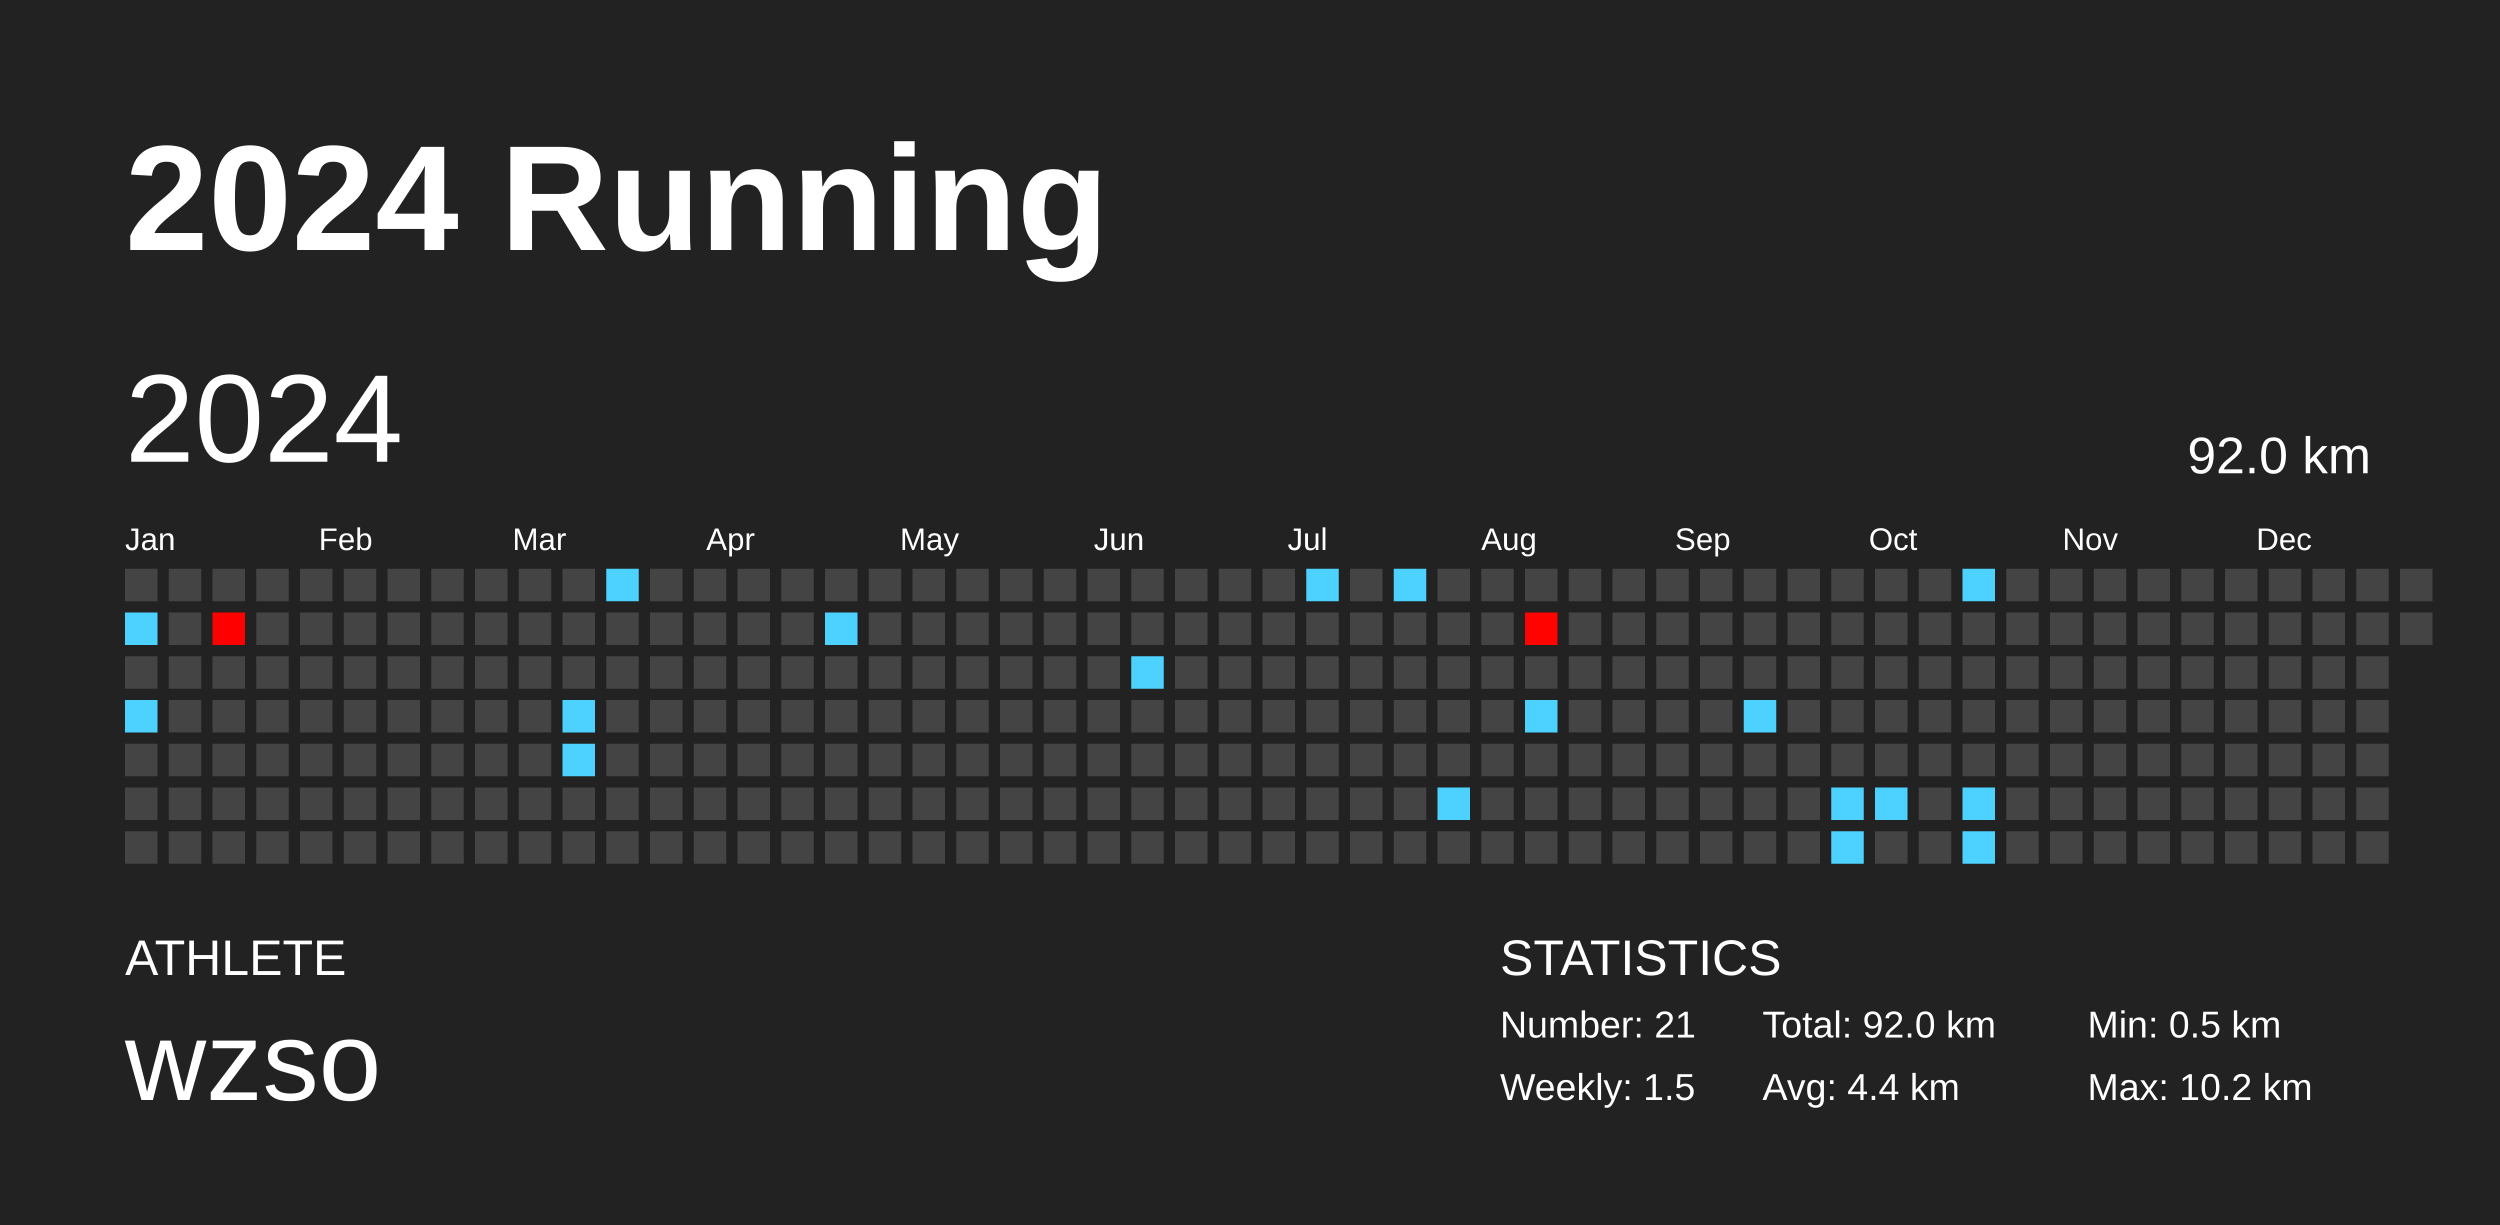
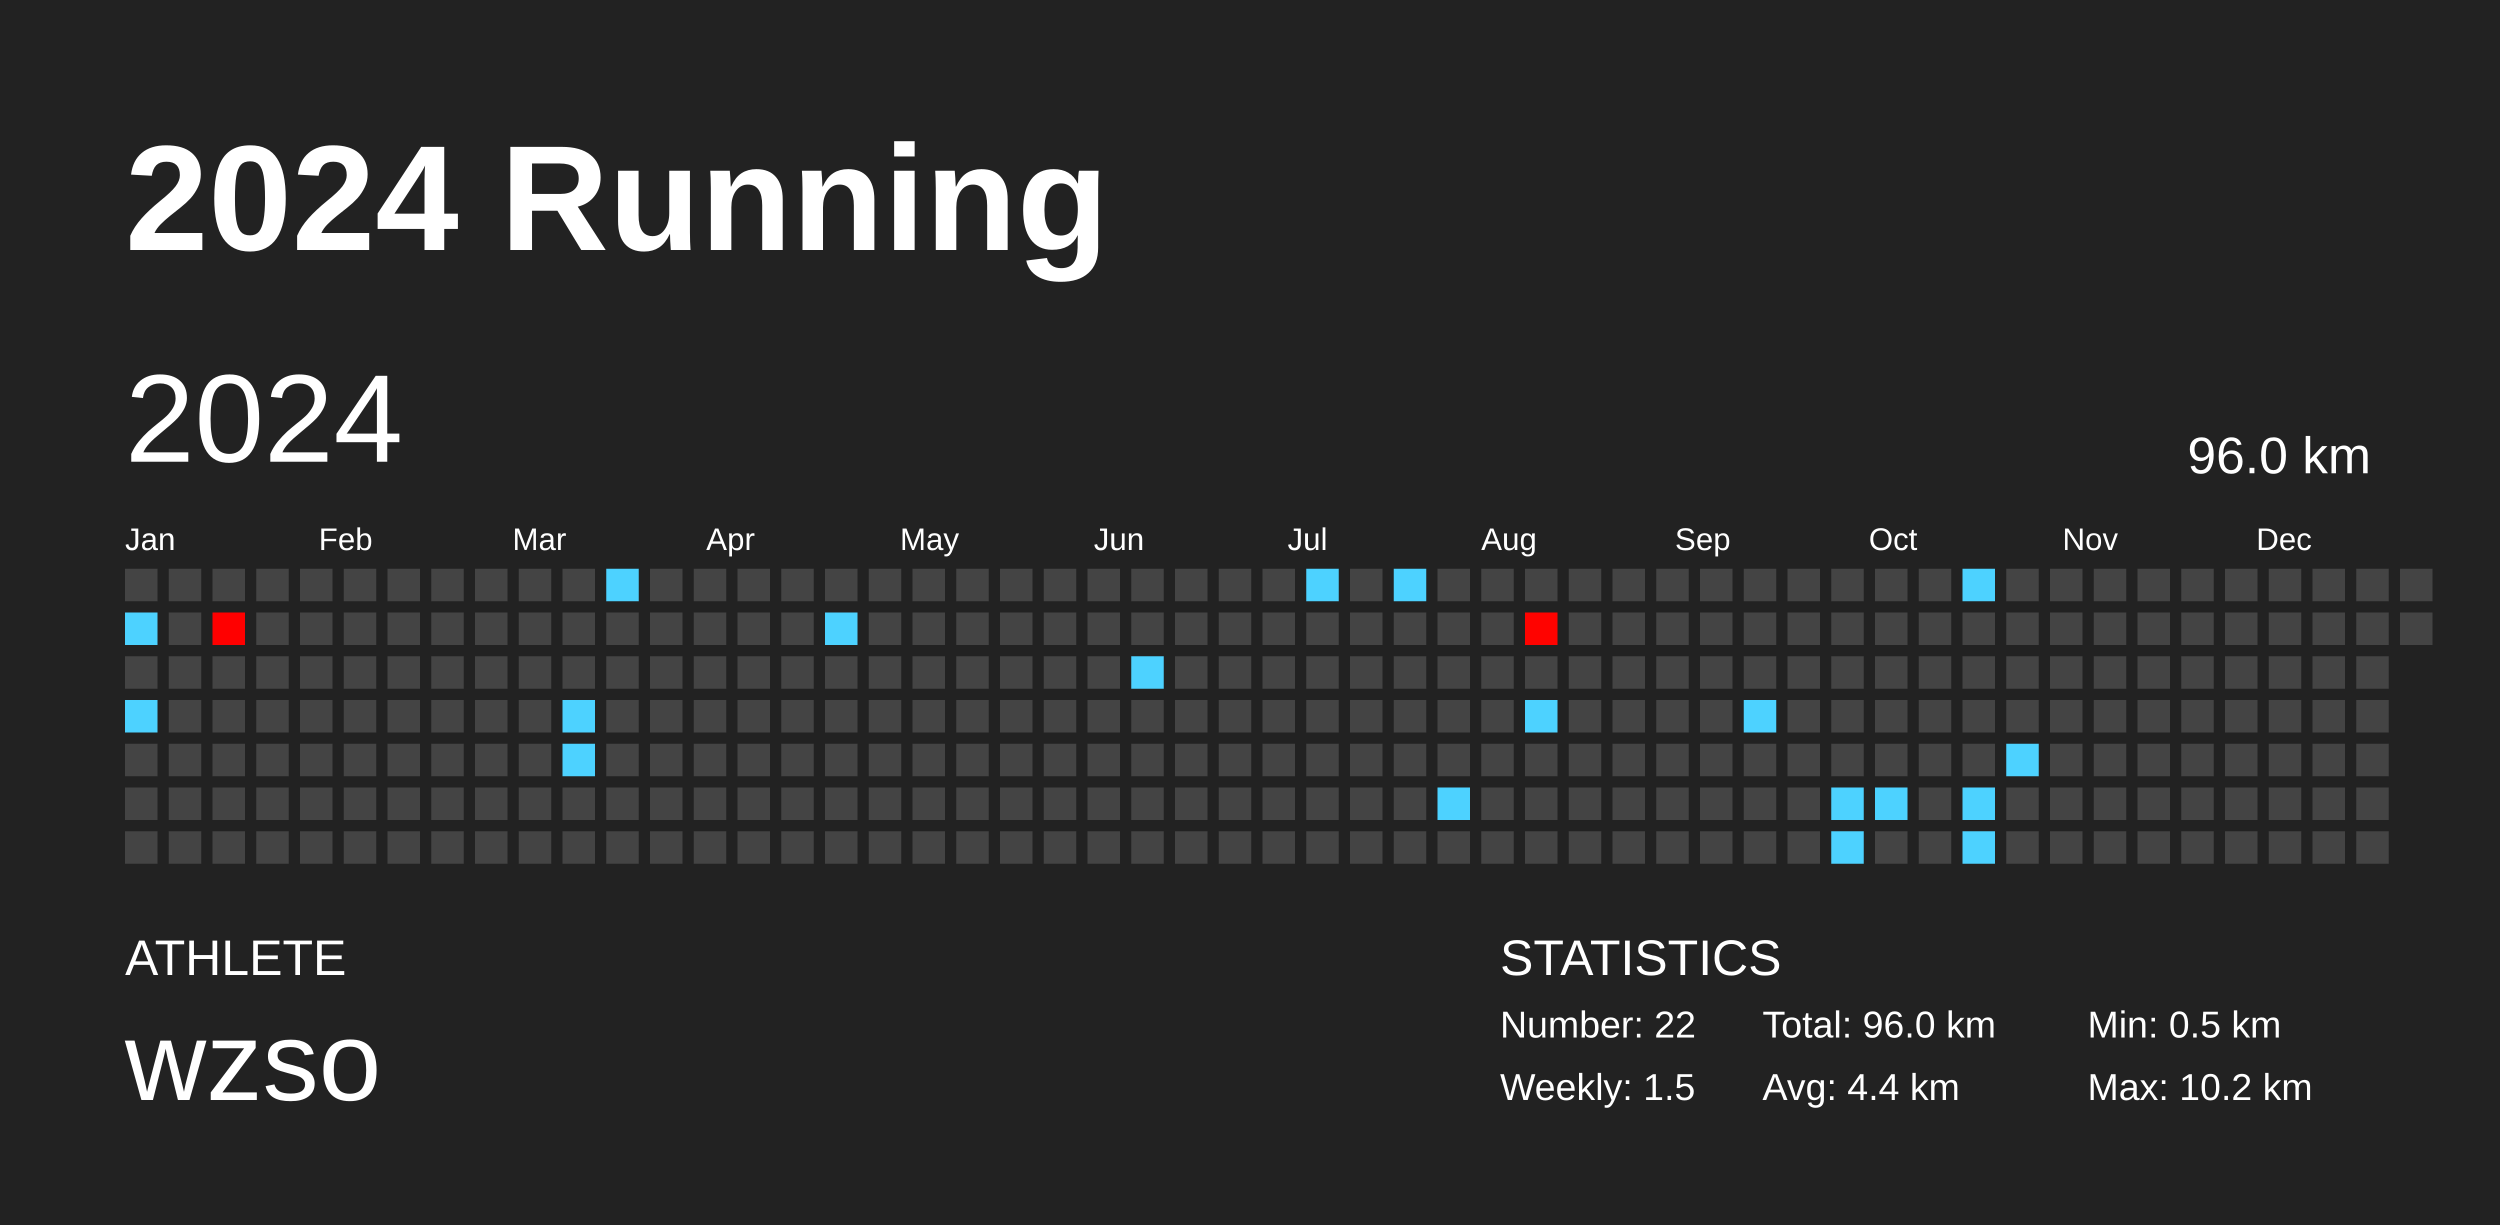
<svg xmlns="http://www.w3.org/2000/svg" baseProfile="full" height="98mm" version="1.1" viewBox="0,0,200,98" width="200mm">
  <defs />
  <rect fill="#222222" height="98" width="200" x="0" y="0" />
  <text fill="#FFFFFF" style="font-size:12px; font-family:Arial; font-weight:bold;" x="10" y="20">2024 Running</text>
  <text fill="#FFFFFF" style="font-size:4px; font-family:Arial" x="10" y="78">ATHLETE</text>
  <text fill="#FFFFFF" style="font-size:9px; font-family:Arial" x="10" y="88">wzso</text>
  <text fill="#FFFFFF" style="font-size:4px; font-family:Arial" x="120" y="78">STATISTICS</text>
-   <text fill="#FFFFFF" style="font-size:3px; font-family:Arial" x="120" y="83">Number: 21</text>
+   <text fill="#FFFFFF" style="font-size:3px; font-family:Arial" x="120" y="83">Number: 22</text>
  <text fill="#FFFFFF" style="font-size:3px; font-family:Arial" x="120" y="88">Weekly: 1.5</text>
-   <text fill="#FFFFFF" style="font-size:3px; font-family:Arial" x="141" y="83">Total: 92.0 km</text>
+   <text fill="#FFFFFF" style="font-size:3px; font-family:Arial" x="141" y="83">Total: 96.0 km</text>
  <text fill="#FFFFFF" style="font-size:3px; font-family:Arial" x="141" y="88">Avg: 4.4 km</text>
  <text fill="#FFFFFF" style="font-size:3px; font-family:Arial" x="167" y="83">Min: 0.5 km</text>
  <text fill="#FFFFFF" style="font-size:3px; font-family:Arial" x="167" y="88">Max: 10.2 km</text>
  <text dominant-baseline="hanging" fill="#FFFFFF" style="font-size:10.0px; font-family:Arial;" x="10" y="30">2024</text>
-   <text dominant-baseline="hanging" fill="#FFFFFF" style="font-size:4.125px; font-family:Arial;" x="175" y="35">92.0 km</text>
+   <text dominant-baseline="hanging" fill="#FFFFFF" style="font-size:4.125px; font-family:Arial;" x="175" y="35">96.0 km</text>
  <text fill="#FFFFFF" style="font-size:2.5px; font-family:Arial" x="10.0" y="44">Jan</text>
  <text fill="#FFFFFF" style="font-size:2.5px; font-family:Arial" x="25.5" y="44">Feb</text>
  <text fill="#FFFFFF" style="font-size:2.5px; font-family:Arial" x="41.0" y="44">Mar</text>
  <text fill="#FFFFFF" style="font-size:2.5px; font-family:Arial" x="56.5" y="44">Apr</text>
  <text fill="#FFFFFF" style="font-size:2.5px; font-family:Arial" x="72.0" y="44">May</text>
  <text fill="#FFFFFF" style="font-size:2.5px; font-family:Arial" x="87.5" y="44">Jun</text>
  <text fill="#FFFFFF" style="font-size:2.5px; font-family:Arial" x="103.0" y="44">Jul</text>
  <text fill="#FFFFFF" style="font-size:2.5px; font-family:Arial" x="118.5" y="44">Aug</text>
  <text fill="#FFFFFF" style="font-size:2.5px; font-family:Arial" x="134.0" y="44">Sep</text>
  <text fill="#FFFFFF" style="font-size:2.5px; font-family:Arial" x="149.5" y="44">Oct</text>
  <text fill="#FFFFFF" style="font-size:2.5px; font-family:Arial" x="165.0" y="44">Nov</text>
  <text fill="#FFFFFF" style="font-size:2.5px; font-family:Arial" x="180.5" y="44">Dec</text>
  <rect fill="#444444" height="2.6" width="2.6" x="10.0" y="45.5" />
  <rect fill="#4dd2ff" height="2.6" width="2.6" x="10.0" y="49.0" />
  <rect fill="#444444" height="2.6" width="2.6" x="10.0" y="52.5" />
  <rect fill="#4dd2ff" height="2.6" width="2.6" x="10.0" y="56.0" />
  <rect fill="#444444" height="2.6" width="2.6" x="10.0" y="59.5" />
  <rect fill="#444444" height="2.6" width="2.6" x="10.0" y="63.0" />
  <rect fill="#444444" height="2.6" width="2.6" x="10.0" y="66.5" />
  <rect fill="#444444" height="2.6" width="2.6" x="13.5" y="45.5" />
  <rect fill="#444444" height="2.6" width="2.6" x="13.5" y="49.0" />
  <rect fill="#444444" height="2.6" width="2.6" x="13.5" y="52.5" />
  <rect fill="#444444" height="2.6" width="2.6" x="13.5" y="56.0" />
  <rect fill="#444444" height="2.6" width="2.6" x="13.5" y="59.5" />
  <rect fill="#444444" height="2.6" width="2.6" x="13.5" y="63.0" />
  <rect fill="#444444" height="2.6" width="2.6" x="13.5" y="66.5" />
  <rect fill="#444444" height="2.6" width="2.6" x="17.0" y="45.5" />
  <rect fill="#ff0000" height="2.6" width="2.6" x="17.0" y="49.0" />
  <rect fill="#444444" height="2.6" width="2.6" x="17.0" y="52.5" />
  <rect fill="#444444" height="2.6" width="2.6" x="17.0" y="56.0" />
  <rect fill="#444444" height="2.6" width="2.6" x="17.0" y="59.5" />
  <rect fill="#444444" height="2.6" width="2.6" x="17.0" y="63.0" />
  <rect fill="#444444" height="2.6" width="2.6" x="17.0" y="66.5" />
  <rect fill="#444444" height="2.6" width="2.6" x="20.5" y="45.5" />
  <rect fill="#444444" height="2.6" width="2.6" x="20.5" y="49.0" />
  <rect fill="#444444" height="2.6" width="2.6" x="20.5" y="52.5" />
  <rect fill="#444444" height="2.6" width="2.6" x="20.5" y="56.0" />
  <rect fill="#444444" height="2.6" width="2.6" x="20.5" y="59.5" />
  <rect fill="#444444" height="2.6" width="2.6" x="20.5" y="63.0" />
  <rect fill="#444444" height="2.6" width="2.6" x="20.5" y="66.5" />
  <rect fill="#444444" height="2.6" width="2.6" x="24.0" y="45.5" />
  <rect fill="#444444" height="2.6" width="2.6" x="24.0" y="49.0" />
  <rect fill="#444444" height="2.6" width="2.6" x="24.0" y="52.5" />
  <rect fill="#444444" height="2.6" width="2.6" x="24.0" y="56.0" />
  <rect fill="#444444" height="2.6" width="2.6" x="24.0" y="59.5" />
  <rect fill="#444444" height="2.6" width="2.6" x="24.0" y="63.0" />
  <rect fill="#444444" height="2.6" width="2.6" x="24.0" y="66.5" />
  <rect fill="#444444" height="2.6" width="2.6" x="27.5" y="45.5" />
  <rect fill="#444444" height="2.6" width="2.6" x="27.5" y="49.0" />
  <rect fill="#444444" height="2.6" width="2.6" x="27.5" y="52.5" />
  <rect fill="#444444" height="2.6" width="2.6" x="27.5" y="56.0" />
  <rect fill="#444444" height="2.6" width="2.6" x="27.5" y="59.5" />
  <rect fill="#444444" height="2.6" width="2.6" x="27.5" y="63.0" />
  <rect fill="#444444" height="2.6" width="2.6" x="27.5" y="66.5" />
  <rect fill="#444444" height="2.6" width="2.6" x="31.0" y="45.5" />
  <rect fill="#444444" height="2.6" width="2.6" x="31.0" y="49.0" />
  <rect fill="#444444" height="2.6" width="2.6" x="31.0" y="52.5" />
  <rect fill="#444444" height="2.6" width="2.6" x="31.0" y="56.0" />
  <rect fill="#444444" height="2.6" width="2.6" x="31.0" y="59.5" />
  <rect fill="#444444" height="2.6" width="2.6" x="31.0" y="63.0" />
  <rect fill="#444444" height="2.6" width="2.6" x="31.0" y="66.5" />
  <rect fill="#444444" height="2.6" width="2.6" x="34.5" y="45.5" />
  <rect fill="#444444" height="2.6" width="2.6" x="34.5" y="49.0" />
  <rect fill="#444444" height="2.6" width="2.6" x="34.5" y="52.5" />
  <rect fill="#444444" height="2.6" width="2.6" x="34.5" y="56.0" />
  <rect fill="#444444" height="2.6" width="2.6" x="34.5" y="59.5" />
  <rect fill="#444444" height="2.6" width="2.6" x="34.5" y="63.0" />
  <rect fill="#444444" height="2.6" width="2.6" x="34.5" y="66.5" />
  <rect fill="#444444" height="2.6" width="2.6" x="38.0" y="45.5" />
  <rect fill="#444444" height="2.6" width="2.6" x="38.0" y="49.0" />
  <rect fill="#444444" height="2.6" width="2.6" x="38.0" y="52.5" />
  <rect fill="#444444" height="2.6" width="2.6" x="38.0" y="56.0" />
  <rect fill="#444444" height="2.6" width="2.6" x="38.0" y="59.5" />
  <rect fill="#444444" height="2.6" width="2.6" x="38.0" y="63.0" />
  <rect fill="#444444" height="2.6" width="2.6" x="38.0" y="66.5" />
  <rect fill="#444444" height="2.6" width="2.6" x="41.5" y="45.5" />
  <rect fill="#444444" height="2.6" width="2.6" x="41.5" y="49.0" />
  <rect fill="#444444" height="2.6" width="2.6" x="41.5" y="52.5" />
  <rect fill="#444444" height="2.6" width="2.6" x="41.5" y="56.0" />
  <rect fill="#444444" height="2.6" width="2.6" x="41.5" y="59.5" />
  <rect fill="#444444" height="2.6" width="2.6" x="41.5" y="63.0" />
  <rect fill="#444444" height="2.6" width="2.6" x="41.5" y="66.5" />
  <rect fill="#444444" height="2.6" width="2.6" x="45.0" y="45.5" />
  <rect fill="#444444" height="2.6" width="2.6" x="45.0" y="49.0" />
  <rect fill="#444444" height="2.6" width="2.6" x="45.0" y="52.5" />
  <rect fill="#4dd2ff" height="2.6" width="2.6" x="45.0" y="56.0" />
  <rect fill="#4dd2ff" height="2.6" width="2.6" x="45.0" y="59.5" />
  <rect fill="#444444" height="2.6" width="2.6" x="45.0" y="63.0" />
  <rect fill="#444444" height="2.6" width="2.6" x="45.0" y="66.5" />
  <rect fill="#4dd2ff" height="2.6" width="2.6" x="48.5" y="45.5" />
  <rect fill="#444444" height="2.6" width="2.6" x="48.5" y="49.0" />
  <rect fill="#444444" height="2.6" width="2.6" x="48.5" y="52.5" />
  <rect fill="#444444" height="2.6" width="2.6" x="48.5" y="56.0" />
  <rect fill="#444444" height="2.6" width="2.6" x="48.5" y="59.5" />
  <rect fill="#444444" height="2.6" width="2.6" x="48.5" y="63.0" />
  <rect fill="#444444" height="2.6" width="2.6" x="48.5" y="66.5" />
  <rect fill="#444444" height="2.6" width="2.6" x="52.0" y="45.5" />
  <rect fill="#444444" height="2.6" width="2.6" x="52.0" y="49.0" />
  <rect fill="#444444" height="2.6" width="2.6" x="52.0" y="52.5" />
  <rect fill="#444444" height="2.6" width="2.6" x="52.0" y="56.0" />
  <rect fill="#444444" height="2.6" width="2.6" x="52.0" y="59.5" />
  <rect fill="#444444" height="2.6" width="2.6" x="52.0" y="63.0" />
  <rect fill="#444444" height="2.6" width="2.6" x="52.0" y="66.5" />
  <rect fill="#444444" height="2.6" width="2.6" x="55.5" y="45.5" />
  <rect fill="#444444" height="2.6" width="2.6" x="55.5" y="49.0" />
  <rect fill="#444444" height="2.6" width="2.6" x="55.5" y="52.5" />
  <rect fill="#444444" height="2.6" width="2.6" x="55.5" y="56.0" />
  <rect fill="#444444" height="2.6" width="2.6" x="55.5" y="59.5" />
  <rect fill="#444444" height="2.6" width="2.6" x="55.5" y="63.0" />
  <rect fill="#444444" height="2.6" width="2.6" x="55.5" y="66.5" />
  <rect fill="#444444" height="2.6" width="2.6" x="59.0" y="45.5" />
  <rect fill="#444444" height="2.6" width="2.6" x="59.0" y="49.0" />
  <rect fill="#444444" height="2.6" width="2.6" x="59.0" y="52.5" />
  <rect fill="#444444" height="2.6" width="2.6" x="59.0" y="56.0" />
  <rect fill="#444444" height="2.6" width="2.6" x="59.0" y="59.5" />
  <rect fill="#444444" height="2.6" width="2.6" x="59.0" y="63.0" />
  <rect fill="#444444" height="2.6" width="2.6" x="59.0" y="66.5" />
  <rect fill="#444444" height="2.6" width="2.6" x="62.5" y="45.5" />
  <rect fill="#444444" height="2.6" width="2.6" x="62.5" y="49.0" />
  <rect fill="#444444" height="2.6" width="2.6" x="62.5" y="52.5" />
  <rect fill="#444444" height="2.6" width="2.6" x="62.5" y="56.0" />
  <rect fill="#444444" height="2.6" width="2.6" x="62.5" y="59.5" />
  <rect fill="#444444" height="2.6" width="2.6" x="62.5" y="63.0" />
  <rect fill="#444444" height="2.6" width="2.6" x="62.5" y="66.5" />
  <rect fill="#444444" height="2.6" width="2.6" x="66.0" y="45.5" />
  <rect fill="#4dd2ff" height="2.6" width="2.6" x="66.0" y="49.0" />
  <rect fill="#444444" height="2.6" width="2.6" x="66.0" y="52.5" />
  <rect fill="#444444" height="2.6" width="2.6" x="66.0" y="56.0" />
  <rect fill="#444444" height="2.6" width="2.6" x="66.0" y="59.5" />
  <rect fill="#444444" height="2.6" width="2.6" x="66.0" y="63.0" />
  <rect fill="#444444" height="2.6" width="2.6" x="66.0" y="66.5" />
  <rect fill="#444444" height="2.6" width="2.6" x="69.5" y="45.5" />
  <rect fill="#444444" height="2.6" width="2.6" x="69.5" y="49.0" />
  <rect fill="#444444" height="2.6" width="2.6" x="69.5" y="52.5" />
  <rect fill="#444444" height="2.6" width="2.6" x="69.5" y="56.0" />
  <rect fill="#444444" height="2.6" width="2.6" x="69.5" y="59.5" />
  <rect fill="#444444" height="2.6" width="2.6" x="69.5" y="63.0" />
  <rect fill="#444444" height="2.6" width="2.6" x="69.5" y="66.5" />
  <rect fill="#444444" height="2.6" width="2.6" x="73.0" y="45.5" />
  <rect fill="#444444" height="2.6" width="2.6" x="73.0" y="49.0" />
  <rect fill="#444444" height="2.6" width="2.6" x="73.0" y="52.5" />
  <rect fill="#444444" height="2.6" width="2.6" x="73.0" y="56.0" />
  <rect fill="#444444" height="2.6" width="2.6" x="73.0" y="59.5" />
  <rect fill="#444444" height="2.6" width="2.6" x="73.0" y="63.0" />
  <rect fill="#444444" height="2.6" width="2.6" x="73.0" y="66.5" />
  <rect fill="#444444" height="2.6" width="2.6" x="76.5" y="45.5" />
  <rect fill="#444444" height="2.6" width="2.6" x="76.5" y="49.0" />
  <rect fill="#444444" height="2.6" width="2.6" x="76.5" y="52.5" />
  <rect fill="#444444" height="2.6" width="2.6" x="76.5" y="56.0" />
  <rect fill="#444444" height="2.6" width="2.6" x="76.5" y="59.5" />
  <rect fill="#444444" height="2.6" width="2.6" x="76.5" y="63.0" />
  <rect fill="#444444" height="2.6" width="2.6" x="76.5" y="66.5" />
  <rect fill="#444444" height="2.6" width="2.6" x="80.0" y="45.5" />
  <rect fill="#444444" height="2.6" width="2.6" x="80.0" y="49.0" />
  <rect fill="#444444" height="2.6" width="2.6" x="80.0" y="52.5" />
  <rect fill="#444444" height="2.6" width="2.6" x="80.0" y="56.0" />
  <rect fill="#444444" height="2.6" width="2.6" x="80.0" y="59.5" />
  <rect fill="#444444" height="2.6" width="2.6" x="80.0" y="63.0" />
  <rect fill="#444444" height="2.6" width="2.6" x="80.0" y="66.5" />
  <rect fill="#444444" height="2.6" width="2.6" x="83.5" y="45.5" />
  <rect fill="#444444" height="2.6" width="2.6" x="83.5" y="49.0" />
  <rect fill="#444444" height="2.6" width="2.6" x="83.5" y="52.5" />
  <rect fill="#444444" height="2.6" width="2.6" x="83.5" y="56.0" />
  <rect fill="#444444" height="2.6" width="2.6" x="83.5" y="59.5" />
  <rect fill="#444444" height="2.6" width="2.6" x="83.5" y="63.0" />
  <rect fill="#444444" height="2.6" width="2.6" x="83.5" y="66.5" />
  <rect fill="#444444" height="2.6" width="2.6" x="87.0" y="45.5" />
  <rect fill="#444444" height="2.6" width="2.6" x="87.0" y="49.0" />
  <rect fill="#444444" height="2.6" width="2.6" x="87.0" y="52.5" />
  <rect fill="#444444" height="2.6" width="2.6" x="87.0" y="56.0" />
  <rect fill="#444444" height="2.6" width="2.6" x="87.0" y="59.5" />
  <rect fill="#444444" height="2.6" width="2.6" x="87.0" y="63.0" />
  <rect fill="#444444" height="2.6" width="2.6" x="87.0" y="66.5" />
  <rect fill="#444444" height="2.6" width="2.6" x="90.5" y="45.5" />
  <rect fill="#444444" height="2.6" width="2.6" x="90.5" y="49.0" />
  <rect fill="#4dd2ff" height="2.6" width="2.6" x="90.5" y="52.5" />
  <rect fill="#444444" height="2.6" width="2.6" x="90.5" y="56.0" />
  <rect fill="#444444" height="2.6" width="2.6" x="90.5" y="59.5" />
  <rect fill="#444444" height="2.6" width="2.6" x="90.5" y="63.0" />
  <rect fill="#444444" height="2.6" width="2.6" x="90.5" y="66.5" />
  <rect fill="#444444" height="2.6" width="2.6" x="94.0" y="45.5" />
  <rect fill="#444444" height="2.6" width="2.6" x="94.0" y="49.0" />
  <rect fill="#444444" height="2.6" width="2.6" x="94.0" y="52.5" />
  <rect fill="#444444" height="2.6" width="2.6" x="94.0" y="56.0" />
  <rect fill="#444444" height="2.6" width="2.6" x="94.0" y="59.5" />
  <rect fill="#444444" height="2.6" width="2.6" x="94.0" y="63.0" />
  <rect fill="#444444" height="2.6" width="2.6" x="94.0" y="66.5" />
  <rect fill="#444444" height="2.6" width="2.6" x="97.5" y="45.5" />
  <rect fill="#444444" height="2.6" width="2.6" x="97.5" y="49.0" />
  <rect fill="#444444" height="2.6" width="2.6" x="97.5" y="52.5" />
  <rect fill="#444444" height="2.6" width="2.6" x="97.5" y="56.0" />
  <rect fill="#444444" height="2.6" width="2.6" x="97.5" y="59.5" />
  <rect fill="#444444" height="2.6" width="2.6" x="97.5" y="63.0" />
  <rect fill="#444444" height="2.6" width="2.6" x="97.5" y="66.5" />
  <rect fill="#444444" height="2.6" width="2.6" x="101.0" y="45.5" />
  <rect fill="#444444" height="2.6" width="2.6" x="101.0" y="49.0" />
  <rect fill="#444444" height="2.6" width="2.6" x="101.0" y="52.5" />
  <rect fill="#444444" height="2.6" width="2.6" x="101.0" y="56.0" />
  <rect fill="#444444" height="2.6" width="2.6" x="101.0" y="59.5" />
  <rect fill="#444444" height="2.6" width="2.6" x="101.0" y="63.0" />
  <rect fill="#444444" height="2.6" width="2.6" x="101.0" y="66.5" />
  <rect fill="#4dd2ff" height="2.6" width="2.6" x="104.5" y="45.5" />
  <rect fill="#444444" height="2.6" width="2.6" x="104.5" y="49.0" />
  <rect fill="#444444" height="2.6" width="2.6" x="104.5" y="52.5" />
  <rect fill="#444444" height="2.6" width="2.6" x="104.5" y="56.0" />
  <rect fill="#444444" height="2.6" width="2.6" x="104.5" y="59.5" />
  <rect fill="#444444" height="2.6" width="2.6" x="104.5" y="63.0" />
  <rect fill="#444444" height="2.6" width="2.6" x="104.5" y="66.5" />
  <rect fill="#444444" height="2.6" width="2.6" x="108.0" y="45.5" />
  <rect fill="#444444" height="2.6" width="2.6" x="108.0" y="49.0" />
  <rect fill="#444444" height="2.6" width="2.6" x="108.0" y="52.5" />
  <rect fill="#444444" height="2.6" width="2.6" x="108.0" y="56.0" />
  <rect fill="#444444" height="2.6" width="2.6" x="108.0" y="59.5" />
  <rect fill="#444444" height="2.6" width="2.6" x="108.0" y="63.0" />
  <rect fill="#444444" height="2.6" width="2.6" x="108.0" y="66.5" />
  <rect fill="#4dd2ff" height="2.6" width="2.6" x="111.5" y="45.5" />
  <rect fill="#444444" height="2.6" width="2.6" x="111.5" y="49.0" />
  <rect fill="#444444" height="2.6" width="2.6" x="111.5" y="52.5" />
  <rect fill="#444444" height="2.6" width="2.6" x="111.5" y="56.0" />
  <rect fill="#444444" height="2.6" width="2.6" x="111.5" y="59.5" />
  <rect fill="#444444" height="2.6" width="2.6" x="111.5" y="63.0" />
  <rect fill="#444444" height="2.6" width="2.6" x="111.5" y="66.5" />
  <rect fill="#444444" height="2.6" width="2.6" x="115.0" y="45.5" />
  <rect fill="#444444" height="2.6" width="2.6" x="115.0" y="49.0" />
  <rect fill="#444444" height="2.6" width="2.6" x="115.0" y="52.5" />
  <rect fill="#444444" height="2.6" width="2.6" x="115.0" y="56.0" />
  <rect fill="#444444" height="2.6" width="2.6" x="115.0" y="59.5" />
  <rect fill="#4dd2ff" height="2.6" width="2.6" x="115.0" y="63.0" />
  <rect fill="#444444" height="2.6" width="2.6" x="115.0" y="66.5" />
  <rect fill="#444444" height="2.6" width="2.6" x="118.5" y="45.5" />
  <rect fill="#444444" height="2.6" width="2.6" x="118.5" y="49.0" />
  <rect fill="#444444" height="2.6" width="2.6" x="118.5" y="52.5" />
  <rect fill="#444444" height="2.6" width="2.6" x="118.5" y="56.0" />
  <rect fill="#444444" height="2.6" width="2.6" x="118.5" y="59.5" />
  <rect fill="#444444" height="2.6" width="2.6" x="118.5" y="63.0" />
  <rect fill="#444444" height="2.6" width="2.6" x="118.5" y="66.5" />
  <rect fill="#444444" height="2.6" width="2.6" x="122.0" y="45.5" />
  <rect fill="#ff0300" height="2.6" width="2.6" x="122.0" y="49.0" />
  <rect fill="#444444" height="2.6" width="2.6" x="122.0" y="52.5" />
  <rect fill="#4dd2ff" height="2.6" width="2.6" x="122.0" y="56.0" />
  <rect fill="#444444" height="2.6" width="2.6" x="122.0" y="59.5" />
  <rect fill="#444444" height="2.6" width="2.6" x="122.0" y="63.0" />
  <rect fill="#444444" height="2.6" width="2.6" x="122.0" y="66.5" />
  <rect fill="#444444" height="2.6" width="2.6" x="125.5" y="45.5" />
  <rect fill="#444444" height="2.6" width="2.6" x="125.5" y="49.0" />
  <rect fill="#444444" height="2.6" width="2.6" x="125.5" y="52.5" />
  <rect fill="#444444" height="2.6" width="2.6" x="125.5" y="56.0" />
  <rect fill="#444444" height="2.6" width="2.6" x="125.5" y="59.5" />
  <rect fill="#444444" height="2.6" width="2.6" x="125.5" y="63.0" />
  <rect fill="#444444" height="2.6" width="2.6" x="125.5" y="66.5" />
  <rect fill="#444444" height="2.6" width="2.6" x="129.0" y="45.5" />
  <rect fill="#444444" height="2.6" width="2.6" x="129.0" y="49.0" />
  <rect fill="#444444" height="2.6" width="2.6" x="129.0" y="52.5" />
  <rect fill="#444444" height="2.6" width="2.6" x="129.0" y="56.0" />
  <rect fill="#444444" height="2.6" width="2.6" x="129.0" y="59.5" />
  <rect fill="#444444" height="2.6" width="2.6" x="129.0" y="63.0" />
  <rect fill="#444444" height="2.6" width="2.6" x="129.0" y="66.5" />
  <rect fill="#444444" height="2.6" width="2.6" x="132.5" y="45.5" />
  <rect fill="#444444" height="2.6" width="2.6" x="132.5" y="49.0" />
  <rect fill="#444444" height="2.6" width="2.6" x="132.5" y="52.5" />
  <rect fill="#444444" height="2.6" width="2.6" x="132.5" y="56.0" />
  <rect fill="#444444" height="2.6" width="2.6" x="132.5" y="59.5" />
  <rect fill="#444444" height="2.6" width="2.6" x="132.5" y="63.0" />
  <rect fill="#444444" height="2.6" width="2.6" x="132.5" y="66.5" />
  <rect fill="#444444" height="2.6" width="2.6" x="136.0" y="45.5" />
  <rect fill="#444444" height="2.6" width="2.6" x="136.0" y="49.0" />
  <rect fill="#444444" height="2.6" width="2.6" x="136.0" y="52.5" />
  <rect fill="#444444" height="2.6" width="2.6" x="136.0" y="56.0" />
  <rect fill="#444444" height="2.6" width="2.6" x="136.0" y="59.5" />
  <rect fill="#444444" height="2.6" width="2.6" x="136.0" y="63.0" />
  <rect fill="#444444" height="2.6" width="2.6" x="136.0" y="66.5" />
  <rect fill="#444444" height="2.6" width="2.6" x="139.5" y="45.5" />
  <rect fill="#444444" height="2.6" width="2.6" x="139.5" y="49.0" />
  <rect fill="#444444" height="2.6" width="2.6" x="139.5" y="52.5" />
  <rect fill="#4dd2ff" height="2.6" width="2.6" x="139.5" y="56.0" />
  <rect fill="#444444" height="2.6" width="2.6" x="139.5" y="59.5" />
  <rect fill="#444444" height="2.6" width="2.6" x="139.5" y="63.0" />
  <rect fill="#444444" height="2.6" width="2.6" x="139.5" y="66.5" />
  <rect fill="#444444" height="2.6" width="2.6" x="143.0" y="45.5" />
  <rect fill="#444444" height="2.6" width="2.6" x="143.0" y="49.0" />
  <rect fill="#444444" height="2.6" width="2.6" x="143.0" y="52.5" />
  <rect fill="#444444" height="2.6" width="2.6" x="143.0" y="56.0" />
  <rect fill="#444444" height="2.6" width="2.6" x="143.0" y="59.5" />
  <rect fill="#444444" height="2.6" width="2.6" x="143.0" y="63.0" />
  <rect fill="#444444" height="2.6" width="2.6" x="143.0" y="66.5" />
  <rect fill="#444444" height="2.6" width="2.6" x="146.5" y="45.5" />
  <rect fill="#444444" height="2.6" width="2.6" x="146.5" y="49.0" />
  <rect fill="#444444" height="2.6" width="2.6" x="146.5" y="52.5" />
  <rect fill="#444444" height="2.6" width="2.6" x="146.5" y="56.0" />
  <rect fill="#444444" height="2.6" width="2.6" x="146.5" y="59.5" />
  <rect fill="#4dd2ff" height="2.6" width="2.6" x="146.5" y="63.0" />
  <rect fill="#4dd2ff" height="2.6" width="2.6" x="146.5" y="66.5" />
  <rect fill="#444444" height="2.6" width="2.6" x="150.0" y="45.5" />
  <rect fill="#444444" height="2.6" width="2.6" x="150.0" y="49.0" />
  <rect fill="#444444" height="2.6" width="2.6" x="150.0" y="52.5" />
  <rect fill="#444444" height="2.6" width="2.6" x="150.0" y="56.0" />
  <rect fill="#444444" height="2.6" width="2.6" x="150.0" y="59.5" />
  <rect fill="#4dd2ff" height="2.6" width="2.6" x="150.0" y="63.0" />
  <rect fill="#444444" height="2.6" width="2.6" x="150.0" y="66.5" />
  <rect fill="#444444" height="2.6" width="2.6" x="153.5" y="45.5" />
  <rect fill="#444444" height="2.6" width="2.6" x="153.5" y="49.0" />
  <rect fill="#444444" height="2.6" width="2.6" x="153.5" y="52.5" />
  <rect fill="#444444" height="2.6" width="2.6" x="153.5" y="56.0" />
  <rect fill="#444444" height="2.6" width="2.6" x="153.5" y="59.5" />
  <rect fill="#444444" height="2.6" width="2.6" x="153.5" y="63.0" />
  <rect fill="#444444" height="2.6" width="2.6" x="153.5" y="66.5" />
  <rect fill="#4dd2ff" height="2.6" width="2.6" x="157.0" y="45.5" />
  <rect fill="#444444" height="2.6" width="2.6" x="157.0" y="49.0" />
  <rect fill="#444444" height="2.6" width="2.6" x="157.0" y="52.5" />
  <rect fill="#444444" height="2.6" width="2.6" x="157.0" y="56.0" />
  <rect fill="#444444" height="2.6" width="2.6" x="157.0" y="59.5" />
  <rect fill="#4dd2ff" height="2.6" width="2.6" x="157.0" y="63.0" />
  <rect fill="#4dd2ff" height="2.6" width="2.6" x="157.0" y="66.5" />
  <rect fill="#444444" height="2.6" width="2.6" x="160.5" y="45.5" />
  <rect fill="#444444" height="2.6" width="2.6" x="160.5" y="49.0" />
  <rect fill="#444444" height="2.6" width="2.6" x="160.5" y="52.5" />
  <rect fill="#444444" height="2.6" width="2.6" x="160.5" y="56.0" />
-   <rect fill="#444444" height="2.6" width="2.6" x="160.5" y="59.5" />
+   <rect fill="#4dd2ff" height="2.6" width="2.6" x="160.5" y="59.5" />
  <rect fill="#444444" height="2.6" width="2.6" x="160.5" y="63.0" />
  <rect fill="#444444" height="2.6" width="2.6" x="160.5" y="66.5" />
  <rect fill="#444444" height="2.6" width="2.6" x="164.0" y="45.5" />
  <rect fill="#444444" height="2.6" width="2.6" x="164.0" y="49.0" />
  <rect fill="#444444" height="2.6" width="2.6" x="164.0" y="52.5" />
  <rect fill="#444444" height="2.6" width="2.6" x="164.0" y="56.0" />
  <rect fill="#444444" height="2.6" width="2.6" x="164.0" y="59.5" />
  <rect fill="#444444" height="2.6" width="2.6" x="164.0" y="63.0" />
  <rect fill="#444444" height="2.6" width="2.6" x="164.0" y="66.5" />
  <rect fill="#444444" height="2.6" width="2.6" x="167.5" y="45.5" />
  <rect fill="#444444" height="2.6" width="2.6" x="167.5" y="49.0" />
  <rect fill="#444444" height="2.6" width="2.6" x="167.5" y="52.5" />
  <rect fill="#444444" height="2.6" width="2.6" x="167.5" y="56.0" />
  <rect fill="#444444" height="2.6" width="2.6" x="167.5" y="59.5" />
  <rect fill="#444444" height="2.6" width="2.6" x="167.5" y="63.0" />
  <rect fill="#444444" height="2.6" width="2.6" x="167.5" y="66.5" />
  <rect fill="#444444" height="2.6" width="2.6" x="171.0" y="45.5" />
  <rect fill="#444444" height="2.6" width="2.6" x="171.0" y="49.0" />
  <rect fill="#444444" height="2.6" width="2.6" x="171.0" y="52.5" />
  <rect fill="#444444" height="2.6" width="2.6" x="171.0" y="56.0" />
  <rect fill="#444444" height="2.6" width="2.6" x="171.0" y="59.5" />
  <rect fill="#444444" height="2.6" width="2.6" x="171.0" y="63.0" />
  <rect fill="#444444" height="2.6" width="2.6" x="171.0" y="66.5" />
  <rect fill="#444444" height="2.6" width="2.6" x="174.5" y="45.5" />
  <rect fill="#444444" height="2.6" width="2.6" x="174.5" y="49.0" />
  <rect fill="#444444" height="2.6" width="2.6" x="174.5" y="52.5" />
  <rect fill="#444444" height="2.6" width="2.6" x="174.5" y="56.0" />
  <rect fill="#444444" height="2.6" width="2.6" x="174.5" y="59.5" />
  <rect fill="#444444" height="2.6" width="2.6" x="174.5" y="63.0" />
  <rect fill="#444444" height="2.6" width="2.6" x="174.5" y="66.5" />
  <rect fill="#444444" height="2.6" width="2.6" x="178.0" y="45.5" />
  <rect fill="#444444" height="2.6" width="2.6" x="178.0" y="49.0" />
  <rect fill="#444444" height="2.6" width="2.6" x="178.0" y="52.5" />
  <rect fill="#444444" height="2.6" width="2.6" x="178.0" y="56.0" />
  <rect fill="#444444" height="2.6" width="2.6" x="178.0" y="59.5" />
  <rect fill="#444444" height="2.6" width="2.6" x="178.0" y="63.0" />
  <rect fill="#444444" height="2.6" width="2.6" x="178.0" y="66.5" />
  <rect fill="#444444" height="2.6" width="2.6" x="181.5" y="45.5" />
  <rect fill="#444444" height="2.6" width="2.6" x="181.5" y="49.0" />
  <rect fill="#444444" height="2.6" width="2.6" x="181.5" y="52.5" />
  <rect fill="#444444" height="2.6" width="2.6" x="181.5" y="56.0" />
  <rect fill="#444444" height="2.6" width="2.6" x="181.5" y="59.5" />
  <rect fill="#444444" height="2.6" width="2.6" x="181.5" y="63.0" />
  <rect fill="#444444" height="2.6" width="2.6" x="181.5" y="66.5" />
  <rect fill="#444444" height="2.6" width="2.6" x="185.0" y="45.5" />
  <rect fill="#444444" height="2.6" width="2.6" x="185.0" y="49.0" />
  <rect fill="#444444" height="2.6" width="2.6" x="185.0" y="52.5" />
  <rect fill="#444444" height="2.6" width="2.6" x="185.0" y="56.0" />
  <rect fill="#444444" height="2.6" width="2.6" x="185.0" y="59.5" />
  <rect fill="#444444" height="2.6" width="2.6" x="185.0" y="63.0" />
  <rect fill="#444444" height="2.6" width="2.6" x="185.0" y="66.5" />
  <rect fill="#444444" height="2.6" width="2.6" x="188.5" y="45.5" />
  <rect fill="#444444" height="2.6" width="2.6" x="188.5" y="49.0" />
  <rect fill="#444444" height="2.6" width="2.6" x="188.5" y="52.5" />
  <rect fill="#444444" height="2.6" width="2.6" x="188.5" y="56.0" />
  <rect fill="#444444" height="2.6" width="2.6" x="188.5" y="59.5" />
  <rect fill="#444444" height="2.6" width="2.6" x="188.5" y="63.0" />
  <rect fill="#444444" height="2.6" width="2.6" x="188.5" y="66.5" />
  <rect fill="#444444" height="2.6" width="2.6" x="192.0" y="45.5" />
  <rect fill="#444444" height="2.6" width="2.6" x="192.0" y="49.0" />
</svg>
